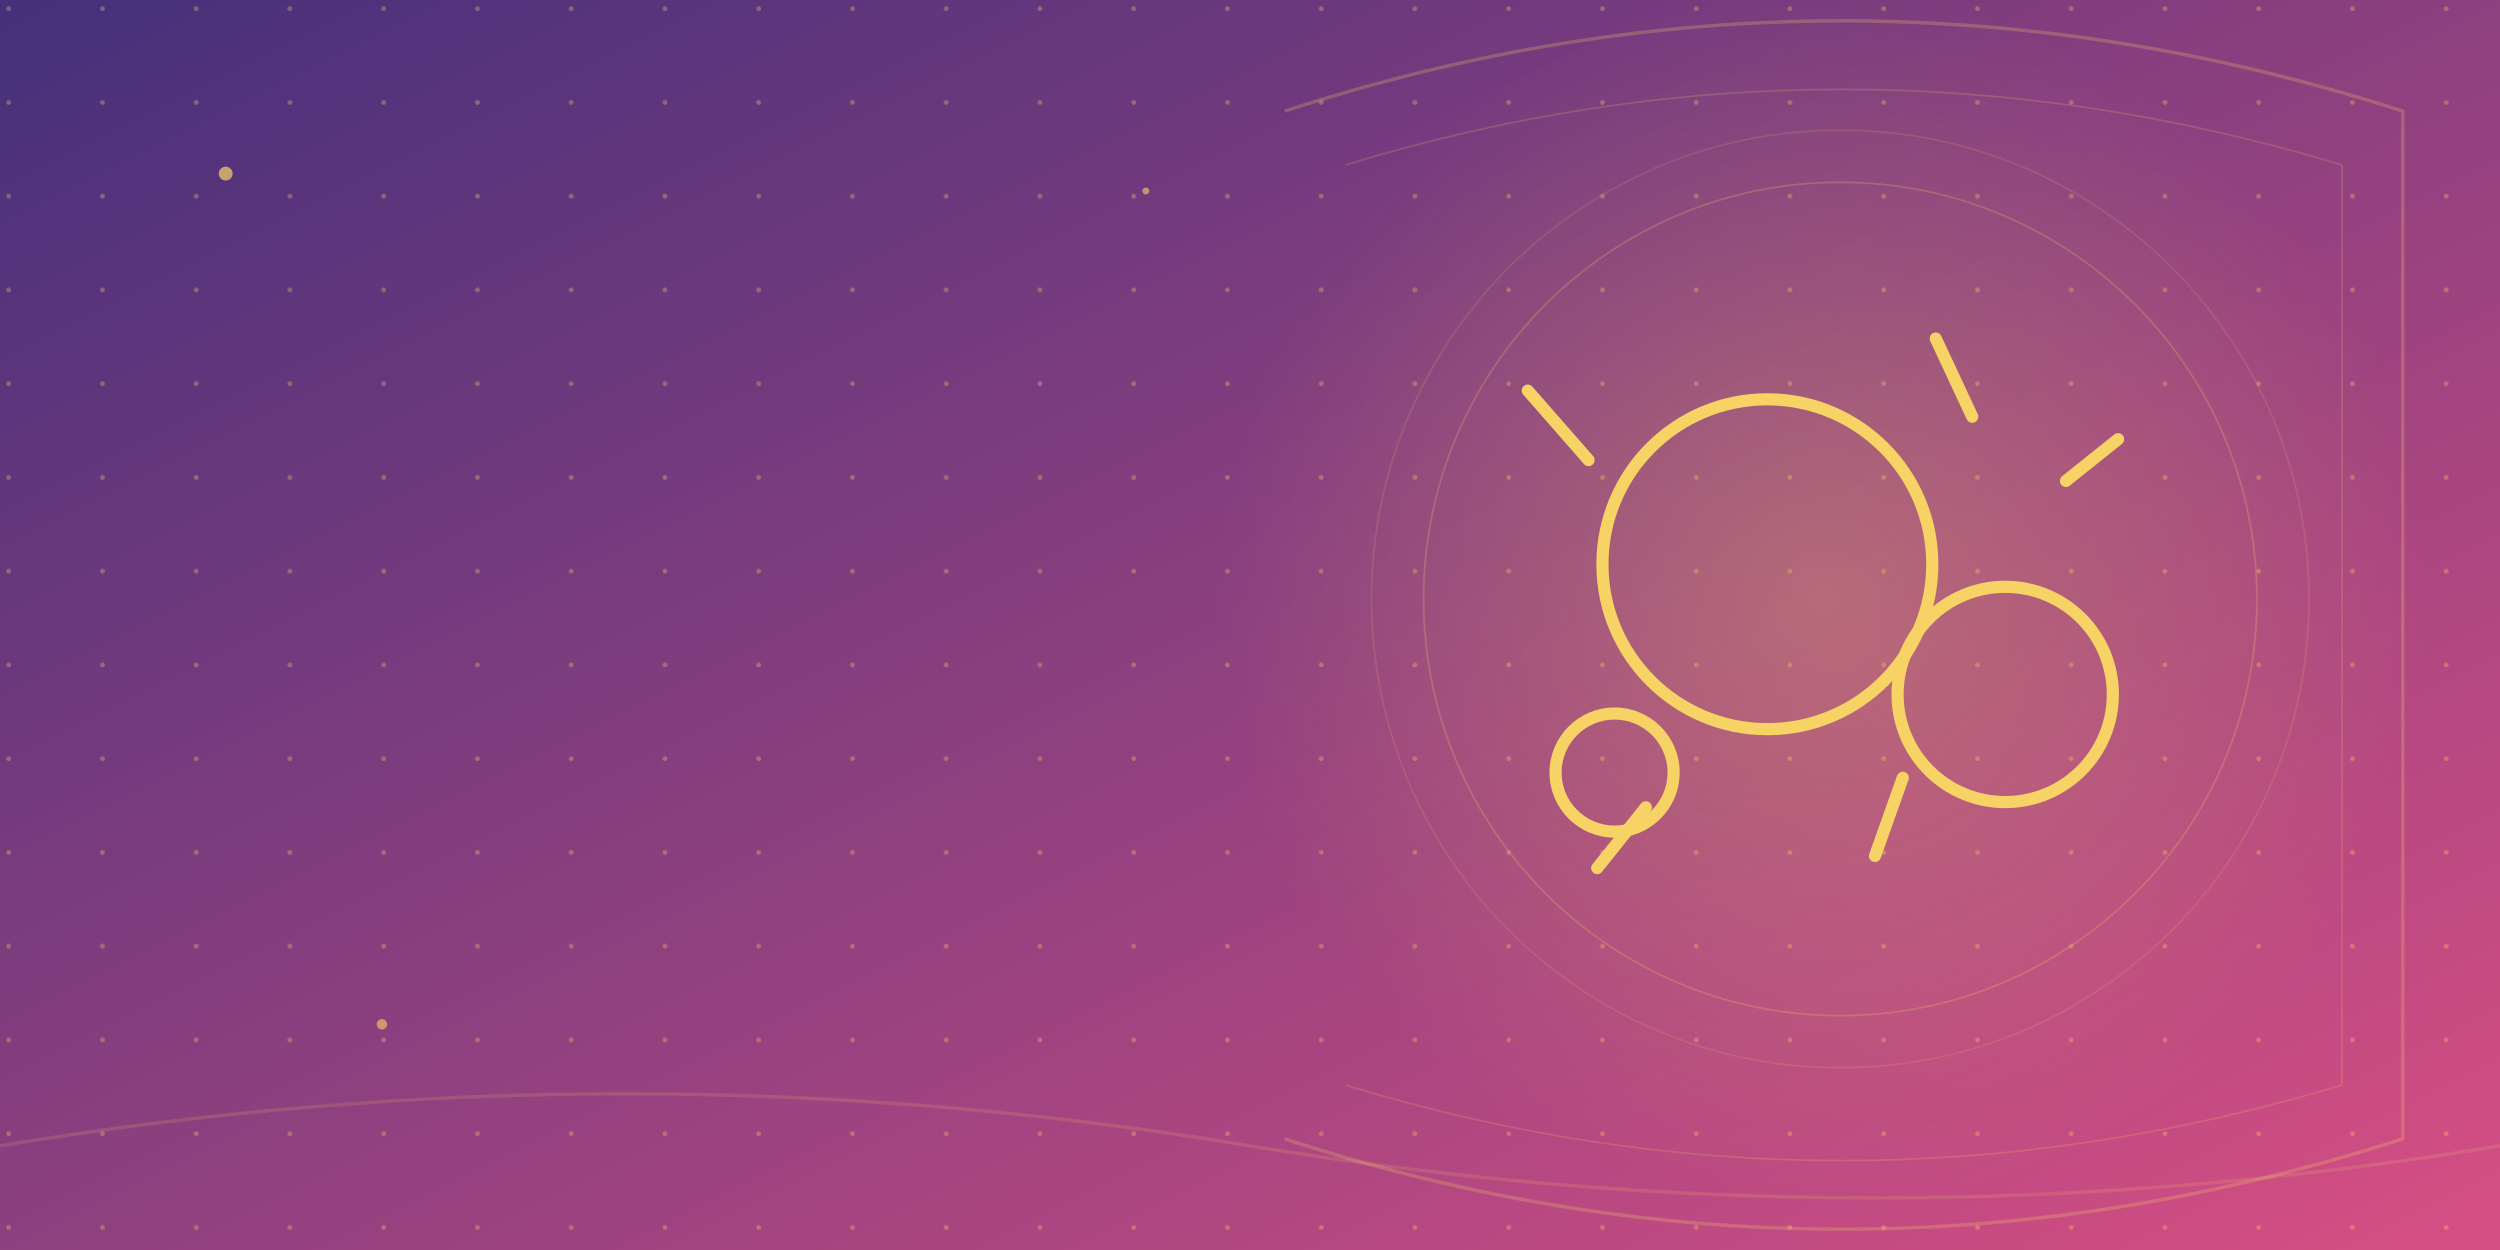
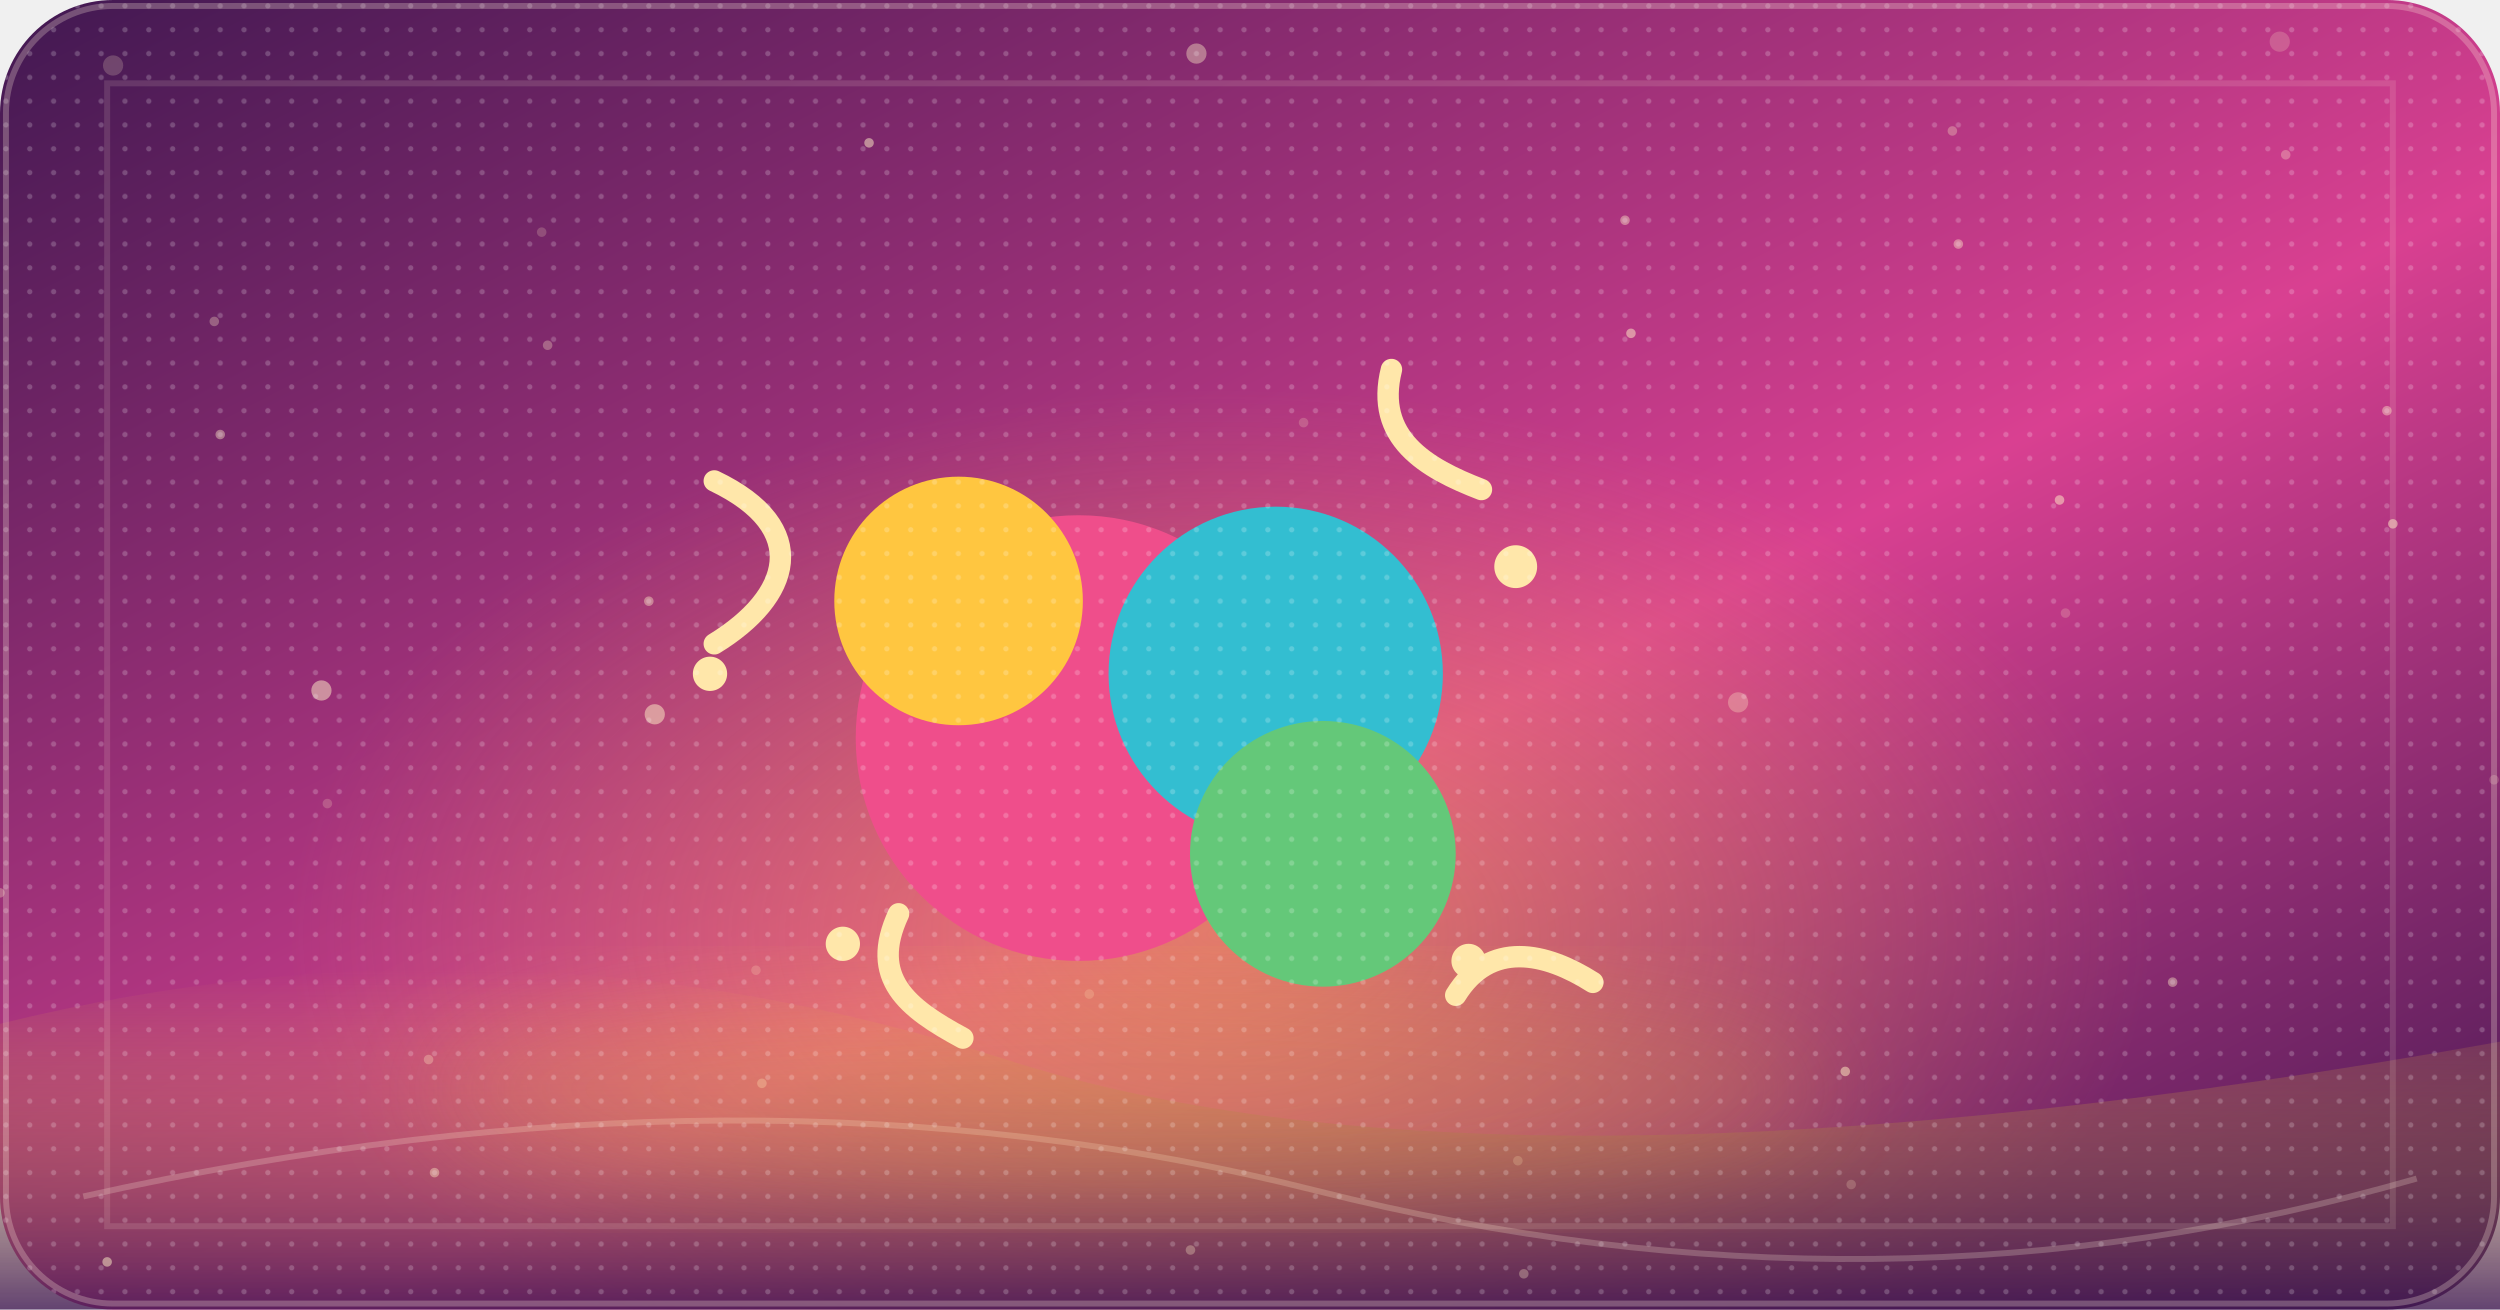
- <svg xmlns="http://www.w3.org/2000/svg" viewBox="0 0 1440 720" role="img" aria-label="Holi festival artwork">
+ <svg xmlns="http://www.w3.org/2000/svg" viewBox="0 0 420 220" role="img" aria-label="Holi festival artwork">
  <defs>
-     <linearGradient id="bg" x2="1" y2="1">
-       <stop stop-color="#44307b" />
-       <stop offset="1" stop-color="#d74f83" />
+     <linearGradient id="bg" x1="0" y1="0" x2="1" y2="1">
+       <stop stop-color="#401851" />
+       <stop offset=".57" stop-color="#d94091" />
+       <stop offset="1" stop-color="#401851" />
    </linearGradient>
-     <radialGradient id="glow">
-       <stop stop-color="#f7d365" stop-opacity=".28" />
-       <stop offset="1" stop-color="#f7d365" stop-opacity="0" />
+     <radialGradient id="halo">
+       <stop stop-color="#f8bf45" stop-opacity=".48" />
+       <stop offset="1" stop-color="#f8bf45" stop-opacity="0" />
    </radialGradient>
-     <pattern id="dots" width="54" height="54" patternUnits="userSpaceOnUse">
-       <circle cx="5" cy="5" r="1.4" fill="#f7d365" opacity=".32" />
+     <linearGradient id="ground" x1="0" y1="0" x2="0" y2="1">
+       <stop stop-color="#f8bf45" stop-opacity="0" />
+       <stop offset="1" stop-color="#401851" stop-opacity=".8" />
+     </linearGradient>
+     <filter id="glow">
+       <feGaussianBlur stdDeviation="9" />
+     </filter>
+     <pattern id="grain" width="4" height="4" patternUnits="userSpaceOnUse">
+       <circle cx="1" cy="1" r=".45" fill="#fff" opacity=".2" />
    </pattern>
  </defs>
-   <rect width="1440" height="720" fill="url(#bg)" />
-   <rect width="1440" height="720" fill="url(#dots)" />
-   <circle cx="1050" cy="345" r="350" fill="url(#glow)" />
-   <circle cx="1060" cy="345" r="240" fill="none" stroke="#f7d365" opacity=".22" />
-   <circle cx="1060" cy="345" r="270" fill="none" stroke="#f7d365" opacity=".13" />
-   <path d="M740 64 Q1060 -40 1384 64 V656 Q1060 760 740 656" fill="none" stroke="#f7d365" stroke-width="2" opacity=".24" />
-   <path d="M775 95 Q1060 8 1349 95 V625 Q1060 712 775 625" fill="none" stroke="#f7d365" opacity=".18" />
-   <g transform="translate(1060 345)" fill="none" stroke="#f7d365" stroke-width="7" stroke-linecap="round" stroke-linejoin="round">
-     <circle cx="-42" cy="-20" r="95" />
-     <circle cx="95" cy="55" r="62" />
-     <circle cx="-130" cy="100" r="34" />
-     <path d="M-180 -120 L-145 -80 M55 -150 L76 -105 M160 -92 L130 -68 M-140 155 L-112 120 M20 148 L36 103" />
+   <rect width="420" height="220" rx="19" fill="url(#bg)" />
+   <ellipse cx="205" cy="157" rx="156" ry="92" fill="url(#halo)" />
+   <path d="M0 172Q85 151 169 178t251-3v45H0Z" fill="url(#ground)" />
+   <path d="M14 201Q126 176 221 200t185-2" fill="none" stroke="#fff1dc" stroke-opacity=".22" />
+   <path d="M18 14h384v192H18z" fill="none" stroke="#fff1dc" stroke-opacity=".13" rx="17" />
+   <circle cx="19" cy="11" r="1.7" fill="#fff2c8" opacity=".2" />
+   <circle cx="92" cy="58" r="0.8" fill="#fff2c8" opacity=".3" />
+   <circle cx="165" cy="105" r="0.8" fill="#fff2c8" opacity=".4" />
+   <circle cx="238" cy="152" r="0.8" fill="#fff2c8" opacity=".5" />
+   <circle cx="311" cy="199" r="0.8" fill="#fff2c8" opacity=".2" />
+   <circle cx="384" cy="26" r="0.8" fill="#fff2c8" opacity=".3" />
+   <circle cx="37" cy="73" r="0.8" fill="#fff2c8" opacity=".4" />
+   <circle cx="110" cy="120" r="1.7" fill="#fff2c8" opacity=".5" />
+   <circle cx="183" cy="167" r="0.8" fill="#fff2c8" opacity=".2" />
+   <circle cx="256" cy="214" r="0.8" fill="#fff2c8" opacity=".3" />
+   <circle cx="329" cy="41" r="0.8" fill="#fff2c8" opacity=".4" />
+   <circle cx="402" cy="88" r="0.8" fill="#fff2c8" opacity=".5" />
+   <circle cx="55" cy="135" r="0.8" fill="#fff2c8" opacity=".2" />
+   <circle cx="128" cy="182" r="0.8" fill="#fff2c8" opacity=".3" />
+   <circle cx="201" cy="9" r="1.7" fill="#fff2c8" opacity=".4" />
+   <circle cx="274" cy="56" r="0.8" fill="#fff2c8" opacity=".5" />
+   <circle cx="347" cy="103" r="0.8" fill="#fff2c8" opacity=".2" />
+   <circle cx="0" cy="150" r="0.8" fill="#fff2c8" opacity=".3" />
+   <circle cx="73" cy="197" r="0.8" fill="#fff2c8" opacity=".4" />
+   <circle cx="146" cy="24" r="0.8" fill="#fff2c8" opacity=".5" />
+   <circle cx="219" cy="71" r="0.8" fill="#fff2c8" opacity=".2" />
+   <circle cx="292" cy="118" r="1.7" fill="#fff2c8" opacity=".3" />
+   <circle cx="365" cy="165" r="0.8" fill="#fff2c8" opacity=".4" />
+   <circle cx="18" cy="212" r="0.8" fill="#fff2c8" opacity=".5" />
+   <circle cx="91" cy="39" r="0.8" fill="#fff2c8" opacity=".2" />
+   <circle cx="164" cy="86" r="0.8" fill="#fff2c8" opacity=".3" />
+   <circle cx="237" cy="133" r="0.8" fill="#fff2c8" opacity=".4" />
+   <circle cx="310" cy="180" r="0.8" fill="#fff2c8" opacity=".5" />
+   <circle cx="383" cy="7" r="1.7" fill="#fff2c8" opacity=".2" />
+   <circle cx="36" cy="54" r="0.8" fill="#fff2c8" opacity=".3" />
+   <circle cx="109" cy="101" r="0.8" fill="#fff2c8" opacity=".4" />
+   <circle cx="182" cy="148" r="0.8" fill="#fff2c8" opacity=".5" />
+   <circle cx="255" cy="195" r="0.8" fill="#fff2c8" opacity=".2" />
+   <circle cx="328" cy="22" r="0.8" fill="#fff2c8" opacity=".3" />
+   <circle cx="401" cy="69" r="0.8" fill="#fff2c8" opacity=".4" />
+   <circle cx="54" cy="116" r="1.7" fill="#fff2c8" opacity=".5" />
+   <circle cx="127" cy="163" r="0.8" fill="#fff2c8" opacity=".2" />
+   <circle cx="200" cy="210" r="0.8" fill="#fff2c8" opacity=".3" />
+   <circle cx="273" cy="37" r="0.8" fill="#fff2c8" opacity=".4" />
+   <circle cx="346" cy="84" r="0.8" fill="#fff2c8" opacity=".5" />
+   <circle cx="419" cy="131" r="0.8" fill="#fff2c8" opacity=".2" />
+   <circle cx="72" cy="178" r="0.8" fill="#fff2c8" opacity=".3" />
+   <ellipse cx="190" cy="183" rx="118" ry="20" fill="#f8bf45" opacity=".18" filter="url(#glow)" />
+   <g transform="translate(48 -2) scale(.72)" stroke-linecap="round" stroke-linejoin="round">
+     <circle cx="185" cy="175" r="52" fill="#ef4e8b" />
+     <circle cx="231" cy="160" r="39" fill="#33bed1" />
+     <circle cx="157" cy="143" r="29" fill="#ffc640" />
+     <circle cx="242" cy="202" r="31" fill="#64c879" />
+     <path d="M100 115c23 11 18 27 0 38m158-64c-4 16 8 23 21 28m-136 99c-7 15 2 22 15 29m115-10c8-13 21-10 32-3" fill="none" stroke="#ffe7aa" stroke-width="5" stroke-linecap="round" />
+     <g fill="#ffe7aa">
+       <circle cx="99" cy="160" r="4" />
+       <circle cx="287" cy="135" r="5" />
+       <circle cx="130" cy="223" r="4" />
+       <circle cx="276" cy="227" r="4" />
+     </g>
  </g>
-   <path d="M0 660 Q360 600 720 660 T1440 660" fill="none" stroke="#f7d365" opacity=".15" stroke-width="2" />
-   <circle cx="130" cy="100" r="4" fill="#f7d365" opacity=".7" />
-   <circle cx="220" cy="590" r="3" fill="#f7d365" opacity=".6" />
-   <circle cx="660" cy="110" r="2" fill="#f7d365" opacity=".6" />
+   <rect width="420" height="220" rx="19" fill="url(#grain)" />
+   <rect x="1" y="1" width="418" height="218" rx="18" fill="none" stroke="#fff1dc" stroke-opacity=".26" />
</svg>
